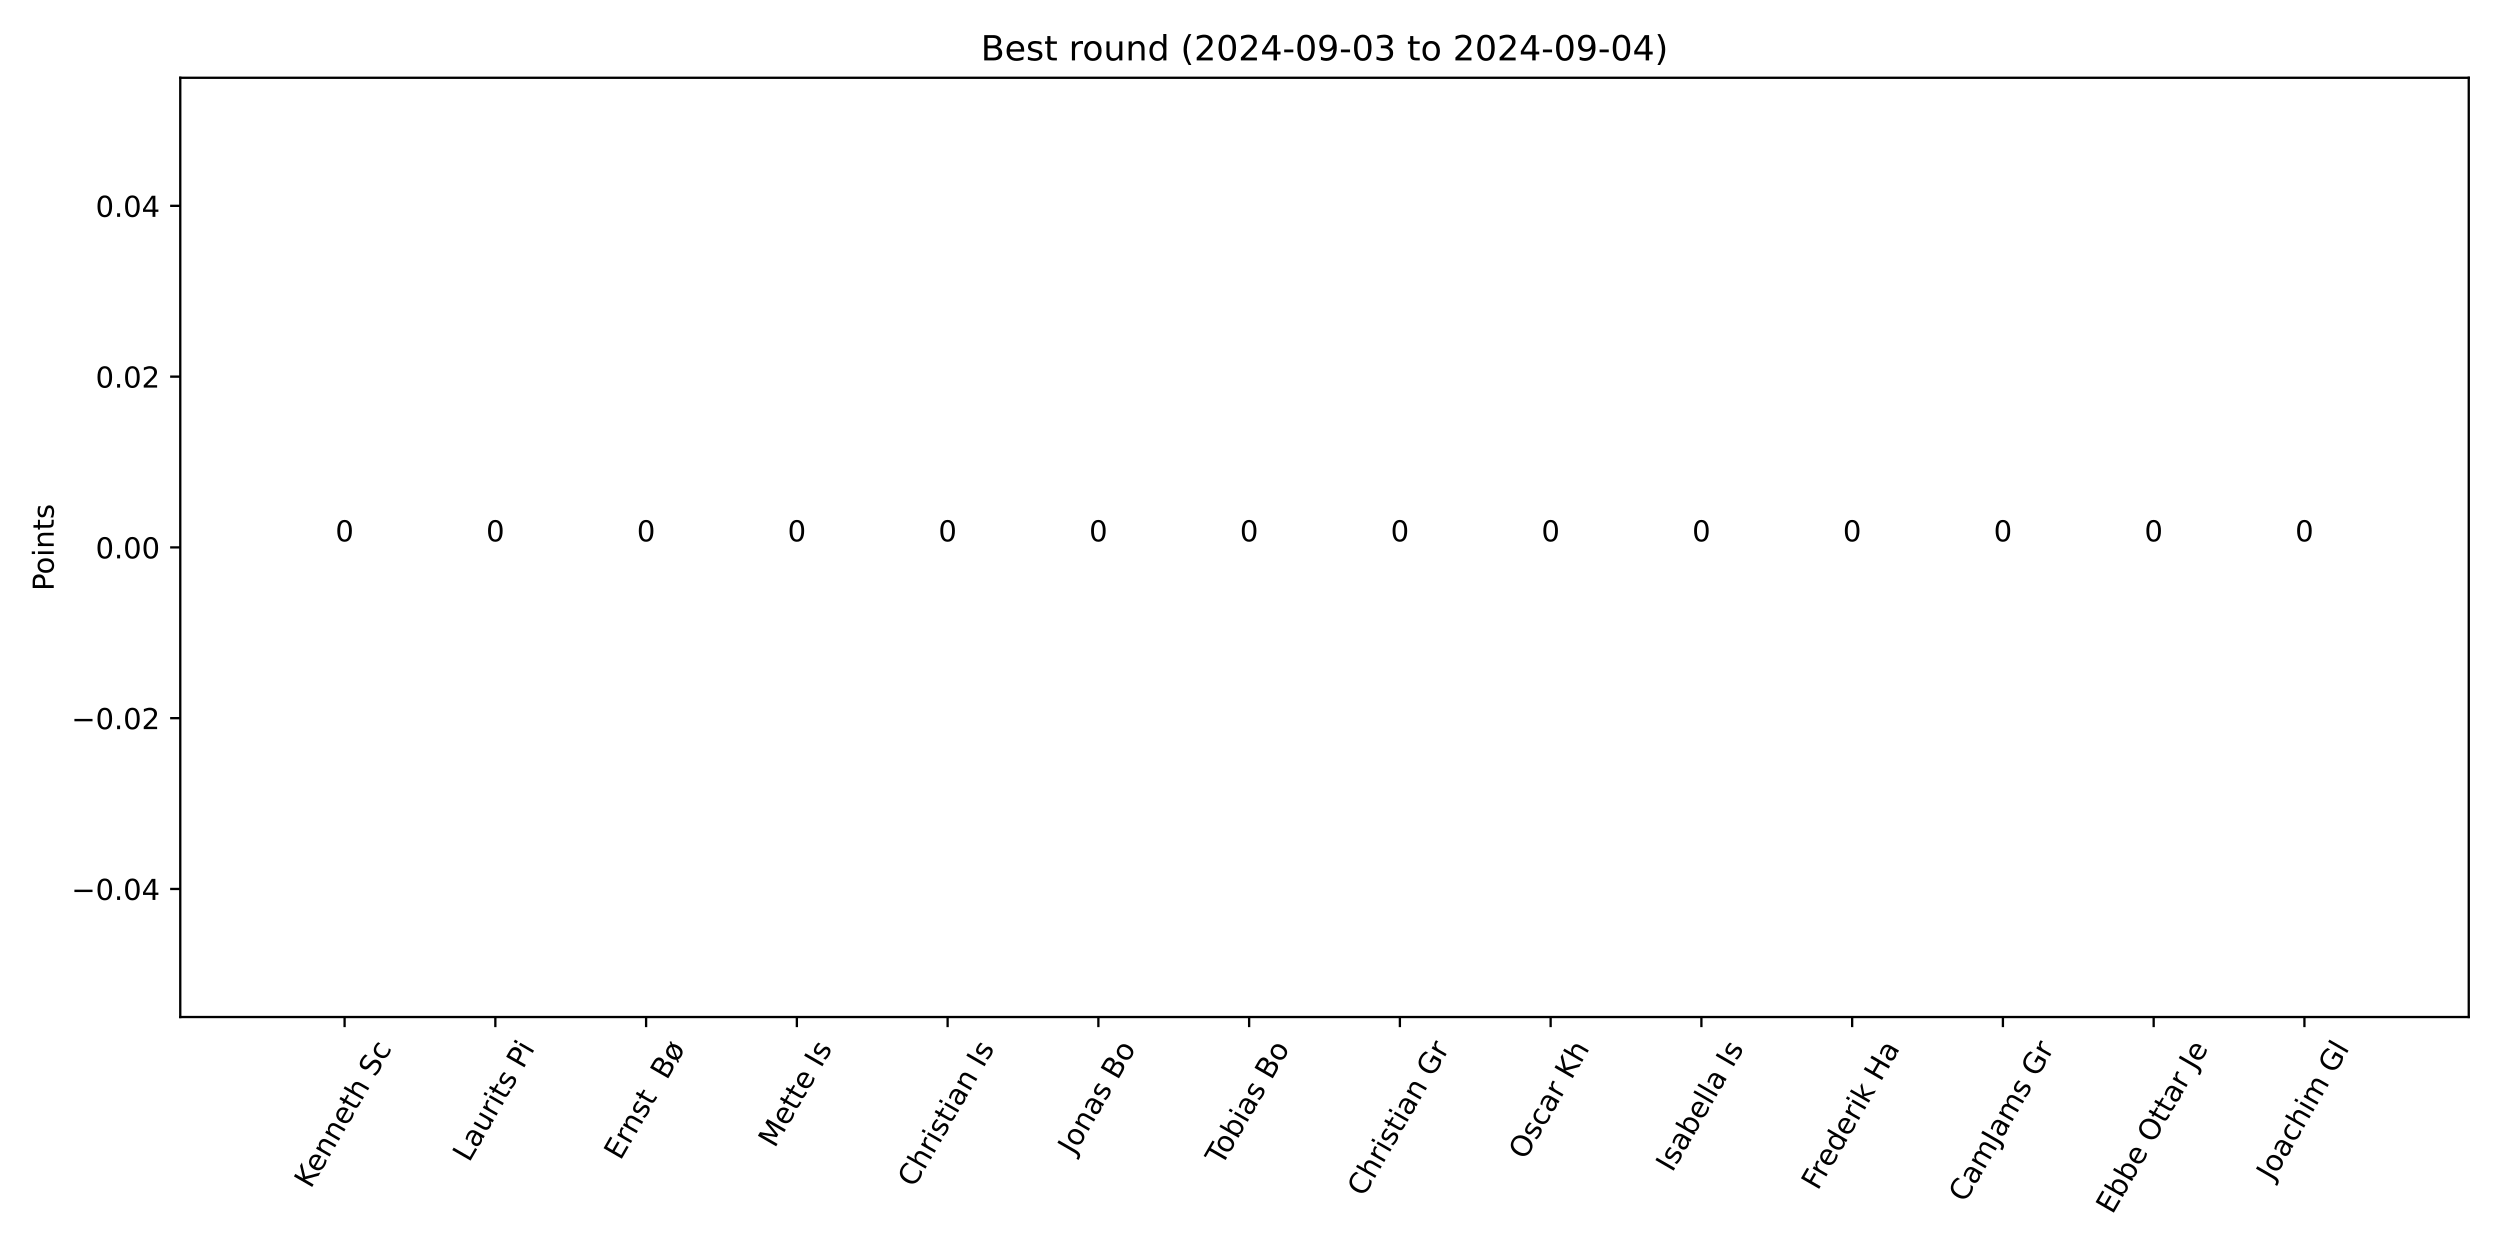
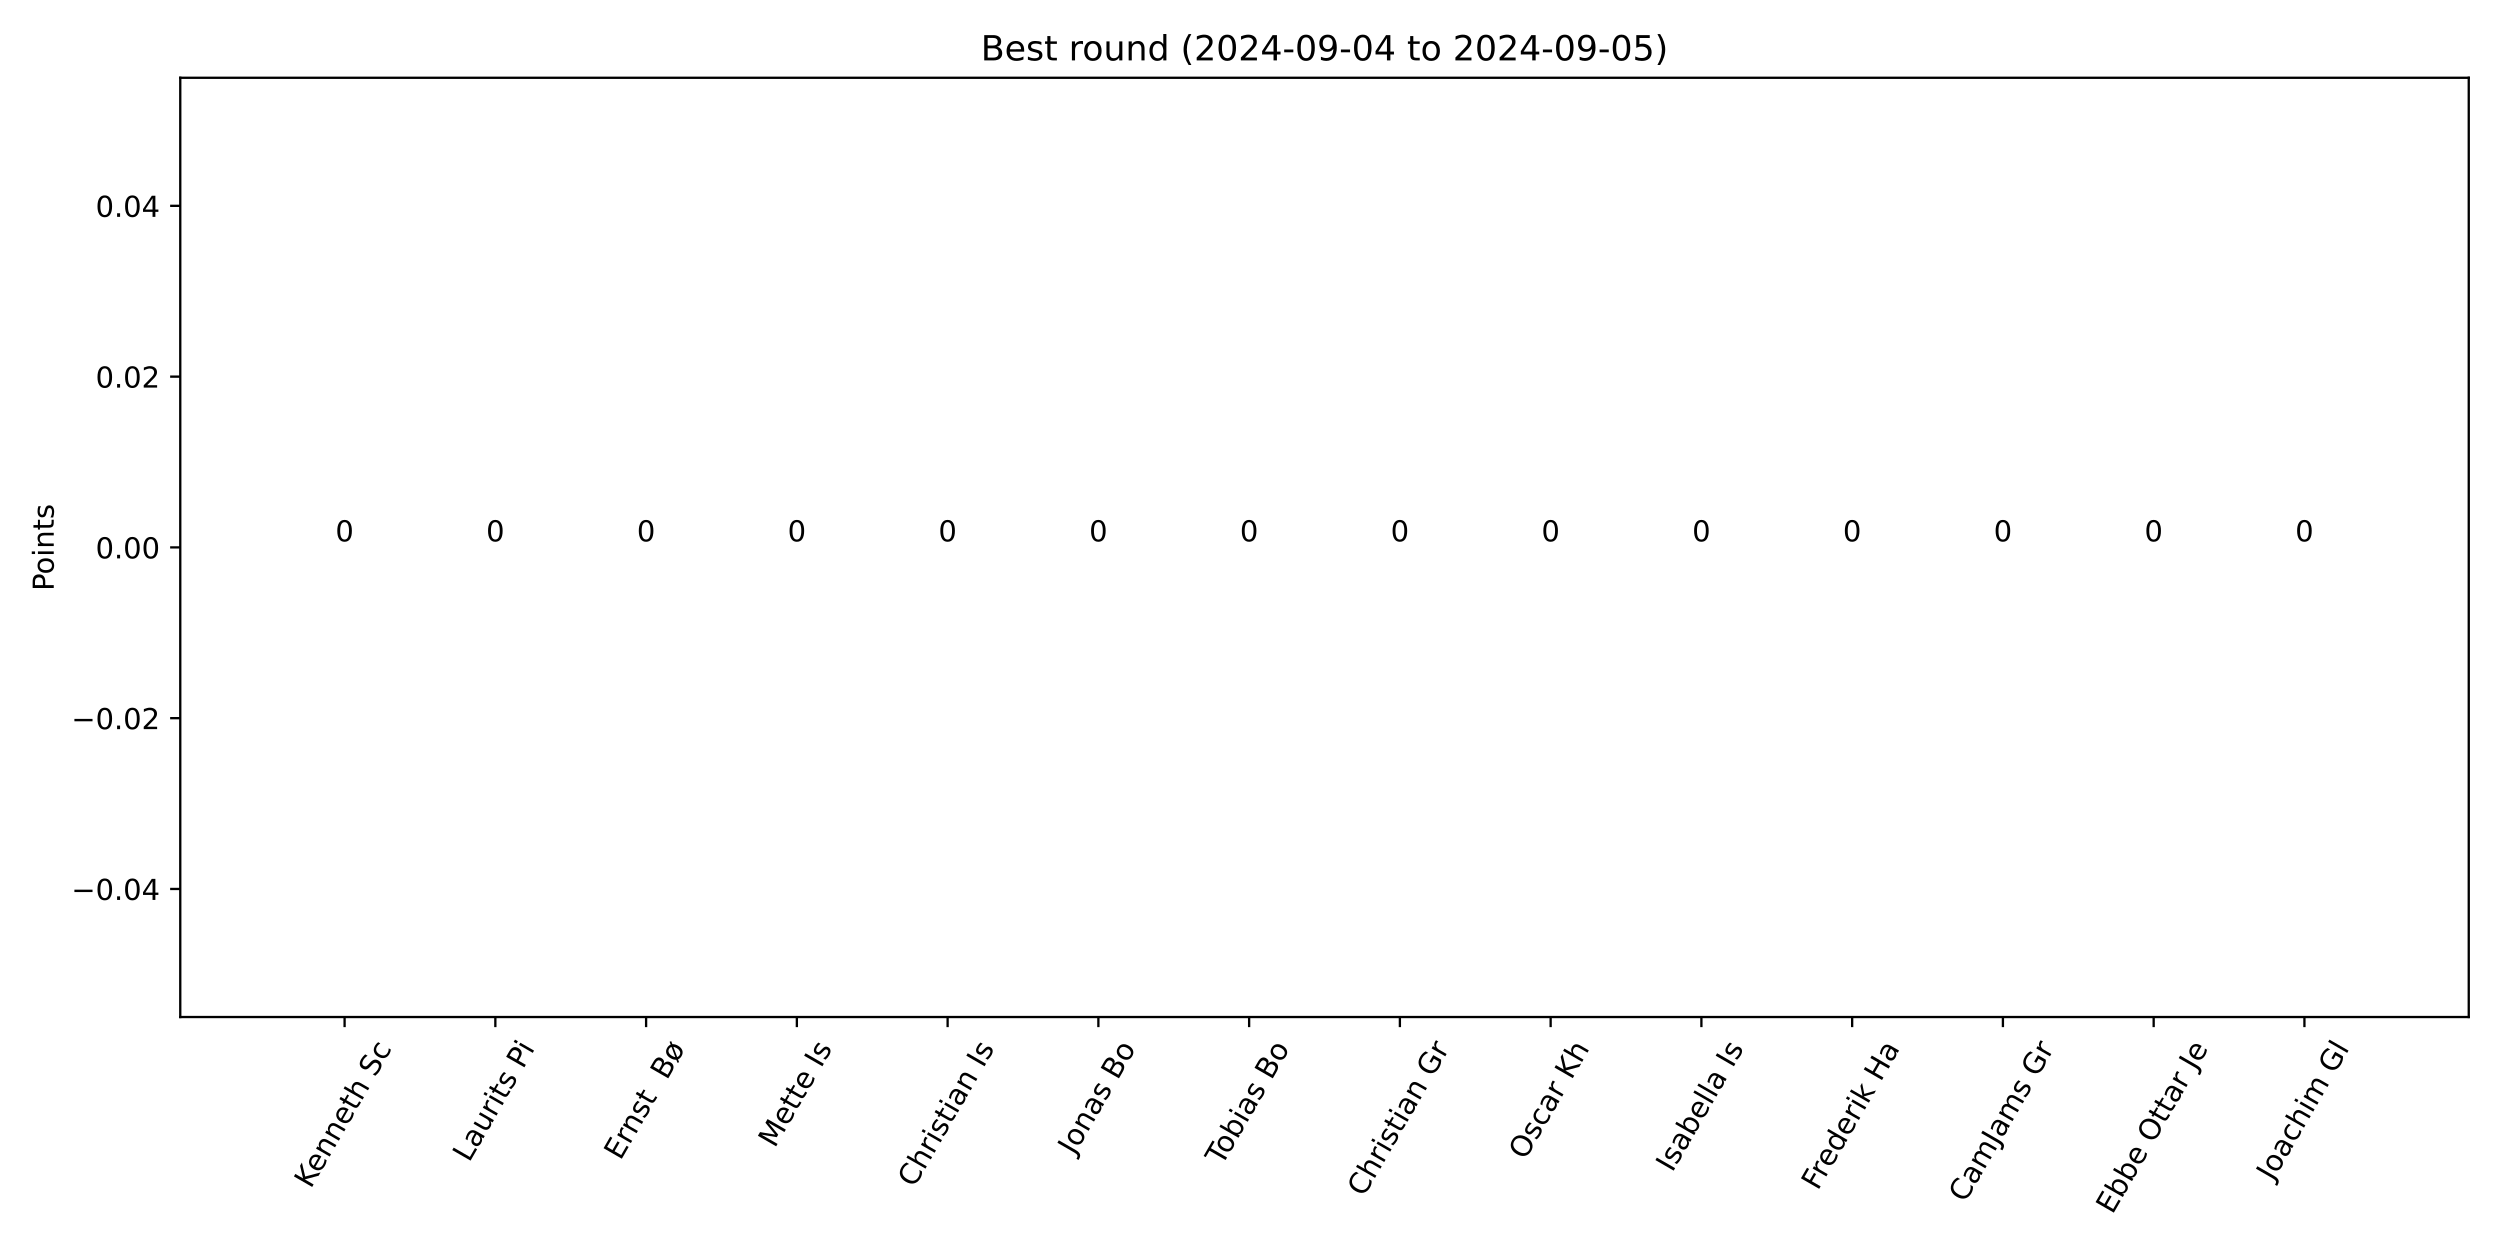
<svg xmlns="http://www.w3.org/2000/svg" xmlns:xlink="http://www.w3.org/1999/xlink" width="864pt" height="432pt" viewBox="0 0 864 432" version="1.1">
  <defs>
    <style type="text/css">*{stroke-linejoin: round; stroke-linecap: butt}</style>
  </defs>
  <g id="figure_1">
    <g id="patch_1">
      <path d="M 0 432  L 864 432  L 864 0  L 0 0  z " style="fill: #ffffff" />
    </g>
    <g id="axes_1">
      <g id="patch_2">
        <path d="M 62.3 351.483  L 853.2 351.483  L 853.2 26.88  L 62.3 26.88  z " style="fill: #ffffff" />
      </g>
      <g id="patch_3">
-         <path d="M 98.25 189.181  L 139.931 189.181  L 139.931 189.181  L 98.25 189.181  z " clip-path="url(#p30cb35c04a)" style="fill: #1e90ff" />
+         <path d="M 98.25 189.181  L 139.931 189.181  L 139.931 189.181  L 98.25 189.181  z " clip-path="url(#pe7b36bd19f)" style="fill: #1e90ff" />
      </g>
      <g id="patch_4">
-         <path d="M 150.351 189.181  L 192.033 189.181  L 192.033 189.181  L 150.351 189.181  z " clip-path="url(#p30cb35c04a)" style="fill: #1e90ff" />
+         <path d="M 150.351 189.181  L 192.033 189.181  L 192.033 189.181  L 150.351 189.181  z " clip-path="url(#pe7b36bd19f)" style="fill: #1e90ff" />
      </g>
      <g id="patch_5">
-         <path d="M 202.453 189.181  L 244.134 189.181  L 244.134 189.181  L 202.453 189.181  z " clip-path="url(#p30cb35c04a)" style="fill: #1e90ff" />
+         <path d="M 202.453 189.181  L 244.134 189.181  L 244.134 189.181  L 202.453 189.181  z " clip-path="url(#pe7b36bd19f)" style="fill: #1e90ff" />
      </g>
      <g id="patch_6">
-         <path d="M 254.554 189.181  L 296.236 189.181  L 296.236 189.181  L 254.554 189.181  z " clip-path="url(#p30cb35c04a)" style="fill: #1e90ff" />
+         <path d="M 254.554 189.181  L 296.236 189.181  L 296.236 189.181  L 254.554 189.181  z " clip-path="url(#pe7b36bd19f)" style="fill: #1e90ff" />
      </g>
      <g id="patch_7">
-         <path d="M 306.656 189.181  L 348.337 189.181  L 348.337 189.181  L 306.656 189.181  z " clip-path="url(#p30cb35c04a)" style="fill: #1e90ff" />
+         <path d="M 306.656 189.181  L 348.337 189.181  L 348.337 189.181  L 306.656 189.181  z " clip-path="url(#pe7b36bd19f)" style="fill: #1e90ff" />
      </g>
      <g id="patch_8">
-         <path d="M 358.757 189.181  L 400.438 189.181  L 400.438 189.181  L 358.757 189.181  z " clip-path="url(#p30cb35c04a)" style="fill: #1e90ff" />
+         <path d="M 358.757 189.181  L 400.438 189.181  L 400.438 189.181  L 358.757 189.181  z " clip-path="url(#pe7b36bd19f)" style="fill: #1e90ff" />
      </g>
      <g id="patch_9">
-         <path d="M 410.859 189.181  L 452.54 189.181  L 452.54 189.181  L 410.859 189.181  z " clip-path="url(#p30cb35c04a)" style="fill: #1e90ff" />
+         <path d="M 410.859 189.181  L 452.54 189.181  L 452.54 189.181  L 410.859 189.181  z " clip-path="url(#pe7b36bd19f)" style="fill: #1e90ff" />
      </g>
      <g id="patch_10">
-         <path d="M 462.96 189.181  L 504.641 189.181  L 504.641 189.181  L 462.96 189.181  z " clip-path="url(#p30cb35c04a)" style="fill: #1e90ff" />
+         <path d="M 462.96 189.181  L 504.641 189.181  L 504.641 189.181  L 462.96 189.181  z " clip-path="url(#pe7b36bd19f)" style="fill: #1e90ff" />
      </g>
      <g id="patch_11">
-         <path d="M 515.062 189.181  L 556.743 189.181  L 556.743 189.181  L 515.062 189.181  z " clip-path="url(#p30cb35c04a)" style="fill: #1e90ff" />
+         <path d="M 515.062 189.181  L 556.743 189.181  L 556.743 189.181  L 515.062 189.181  z " clip-path="url(#pe7b36bd19f)" style="fill: #1e90ff" />
      </g>
      <g id="patch_12">
-         <path d="M 567.163 189.181  L 608.844 189.181  L 608.844 189.181  L 567.163 189.181  z " clip-path="url(#p30cb35c04a)" style="fill: #1e90ff" />
+         <path d="M 567.163 189.181  L 608.844 189.181  L 608.844 189.181  L 567.163 189.181  z " clip-path="url(#pe7b36bd19f)" style="fill: #1e90ff" />
      </g>
      <g id="patch_13">
-         <path d="M 619.264 189.181  L 660.946 189.181  L 660.946 189.181  L 619.264 189.181  z " clip-path="url(#p30cb35c04a)" style="fill: #1e90ff" />
+         <path d="M 619.264 189.181  L 660.946 189.181  L 660.946 189.181  L 619.264 189.181  z " clip-path="url(#pe7b36bd19f)" style="fill: #1e90ff" />
      </g>
      <g id="patch_14">
-         <path d="M 671.366 189.181  L 713.047 189.181  L 713.047 189.181  L 671.366 189.181  z " clip-path="url(#p30cb35c04a)" style="fill: #1e90ff" />
+         <path d="M 671.366 189.181  L 713.047 189.181  L 713.047 189.181  L 671.366 189.181  z " clip-path="url(#pe7b36bd19f)" style="fill: #1e90ff" />
      </g>
      <g id="patch_15">
-         <path d="M 723.467 189.181  L 765.149 189.181  L 765.149 189.181  L 723.467 189.181  z " clip-path="url(#p30cb35c04a)" style="fill: #1e90ff" />
+         <path d="M 723.467 189.181  L 765.149 189.181  L 765.149 189.181  L 723.467 189.181  z " clip-path="url(#pe7b36bd19f)" style="fill: #1e90ff" />
      </g>
      <g id="patch_16">
-         <path d="M 775.569 189.181  L 817.25 189.181  L 817.25 189.181  L 775.569 189.181  z " clip-path="url(#p30cb35c04a)" style="fill: #1e90ff" />
+         <path d="M 775.569 189.181  L 817.25 189.181  L 817.25 189.181  L 775.569 189.181  z " clip-path="url(#pe7b36bd19f)" style="fill: #1e90ff" />
      </g>
      <g id="matplotlib.axis_1">
        <g id="xtick_1">
          <g id="line2d_1">
            <defs>
-               <path id="mcfb1b06e41" d="M 0 0  L 0 3.5  " style="stroke: #000000; stroke-width: 0.8" />
+               <path id="mb1d8f8074f" d="M 0 0  L 0 3.5  " style="stroke: #000000; stroke-width: 0.8" />
            </defs>
            <g>
-               <use xlink:href="#mcfb1b06e41" x="119.091" y="351.483" style="stroke: #000000; stroke-width: 0.8" />
+               <use xlink:href="#mb1d8f8074f" x="119.091" y="351.483" style="stroke: #000000; stroke-width: 0.8" />
            </g>
          </g>
          <g id="text_1">
            <g transform="translate(107.3998 411.0581) rotate(-60) scale(0.1 -0.1)">
              <defs>
                <path id="DejaVuSans-4b" d="M 628 4666  L 1259 4666  L 1259 2694  L 3353 4666  L 4166 4666  L 1850 2491  L 4331 0  L 3500 0  L 1259 2247  L 1259 0  L 628 0  L 628 4666  z " transform="scale(0.015625)" />
                <path id="DejaVuSans-65" d="M 3597 1894  L 3597 1613  L 953 1613  Q 991 1019 1311 708  Q 1631 397 2203 397  Q 2534 397 2845 478  Q 3156 559 3463 722  L 3463 178  Q 3153 47 2828 -22  Q 2503 -91 2169 -91  Q 1331 -91 842 396  Q 353 884 353 1716  Q 353 2575 817 3079  Q 1281 3584 2069 3584  Q 2775 3584 3186 3129  Q 3597 2675 3597 1894  z M 3022 2063  Q 3016 2534 2758 2815  Q 2500 3097 2075 3097  Q 1594 3097 1305 2825  Q 1016 2553 972 2059  L 3022 2063  z " transform="scale(0.015625)" />
                <path id="DejaVuSans-6e" d="M 3513 2113  L 3513 0  L 2938 0  L 2938 2094  Q 2938 2591 2744 2837  Q 2550 3084 2163 3084  Q 1697 3084 1428 2787  Q 1159 2491 1159 1978  L 1159 0  L 581 0  L 581 3500  L 1159 3500  L 1159 2956  Q 1366 3272 1645 3428  Q 1925 3584 2291 3584  Q 2894 3584 3203 3211  Q 3513 2838 3513 2113  z " transform="scale(0.015625)" />
                <path id="DejaVuSans-74" d="M 1172 4494  L 1172 3500  L 2356 3500  L 2356 3053  L 1172 3053  L 1172 1153  Q 1172 725 1289 603  Q 1406 481 1766 481  L 2356 481  L 2356 0  L 1766 0  Q 1100 0 847 248  Q 594 497 594 1153  L 594 3053  L 172 3053  L 172 3500  L 594 3500  L 594 4494  L 1172 4494  z " transform="scale(0.015625)" />
                <path id="DejaVuSans-68" d="M 3513 2113  L 3513 0  L 2938 0  L 2938 2094  Q 2938 2591 2744 2837  Q 2550 3084 2163 3084  Q 1697 3084 1428 2787  Q 1159 2491 1159 1978  L 1159 0  L 581 0  L 581 4863  L 1159 4863  L 1159 2956  Q 1366 3272 1645 3428  Q 1925 3584 2291 3584  Q 2894 3584 3203 3211  Q 3513 2838 3513 2113  z " transform="scale(0.015625)" />
                <path id="DejaVuSans-20" transform="scale(0.015625)" />
                <path id="DejaVuSans-53" d="M 3425 4513  L 3425 3897  Q 3066 4069 2747 4153  Q 2428 4238 2131 4238  Q 1616 4238 1336 4038  Q 1056 3838 1056 3469  Q 1056 3159 1242 3001  Q 1428 2844 1947 2747  L 2328 2669  Q 3034 2534 3370 2195  Q 3706 1856 3706 1288  Q 3706 609 3251 259  Q 2797 -91 1919 -91  Q 1588 -91 1214 -16  Q 841 59 441 206  L 441 856  Q 825 641 1194 531  Q 1563 422 1919 422  Q 2459 422 2753 634  Q 3047 847 3047 1241  Q 3047 1584 2836 1778  Q 2625 1972 2144 2069  L 1759 2144  Q 1053 2284 737 2584  Q 422 2884 422 3419  Q 422 4038 858 4394  Q 1294 4750 2059 4750  Q 2388 4750 2728 4690  Q 3069 4631 3425 4513  z " transform="scale(0.015625)" />
                <path id="DejaVuSans-63" d="M 3122 3366  L 3122 2828  Q 2878 2963 2633 3030  Q 2388 3097 2138 3097  Q 1578 3097 1268 2742  Q 959 2388 959 1747  Q 959 1106 1268 751  Q 1578 397 2138 397  Q 2388 397 2633 464  Q 2878 531 3122 666  L 3122 134  Q 2881 22 2623 -34  Q 2366 -91 2075 -91  Q 1284 -91 818 406  Q 353 903 353 1747  Q 353 2603 823 3093  Q 1294 3584 2113 3584  Q 2378 3584 2631 3529  Q 2884 3475 3122 3366  z " transform="scale(0.015625)" />
              </defs>
              <use xlink:href="#DejaVuSans-4b" />
              <use xlink:href="#DejaVuSans-65" x="60.576" />
              <use xlink:href="#DejaVuSans-6e" x="122.1" />
              <use xlink:href="#DejaVuSans-6e" x="185.479" />
              <use xlink:href="#DejaVuSans-65" x="248.857" />
              <use xlink:href="#DejaVuSans-74" x="310.381" />
              <use xlink:href="#DejaVuSans-68" x="349.59" />
              <use xlink:href="#DejaVuSans-20" x="412.969" />
              <use xlink:href="#DejaVuSans-53" x="444.756" />
              <use xlink:href="#DejaVuSans-63" x="508.232" />
            </g>
          </g>
        </g>
        <g id="xtick_2">
          <g id="line2d_2">
            <g>
-               <use xlink:href="#mcfb1b06e41" x="171.192" y="351.483" style="stroke: #000000; stroke-width: 0.8" />
+               <use xlink:href="#mb1d8f8074f" x="171.192" y="351.483" style="stroke: #000000; stroke-width: 0.8" />
            </g>
          </g>
          <g id="text_2">
            <g transform="translate(162.1274 401.9608) rotate(-60) scale(0.1 -0.1)">
              <defs>
                <path id="DejaVuSans-4c" d="M 628 4666  L 1259 4666  L 1259 531  L 3531 531  L 3531 0  L 628 0  L 628 4666  z " transform="scale(0.015625)" />
                <path id="DejaVuSans-61" d="M 2194 1759  Q 1497 1759 1228 1600  Q 959 1441 959 1056  Q 959 750 1161 570  Q 1363 391 1709 391  Q 2188 391 2477 730  Q 2766 1069 2766 1631  L 2766 1759  L 2194 1759  z M 3341 1997  L 3341 0  L 2766 0  L 2766 531  Q 2569 213 2275 61  Q 1981 -91 1556 -91  Q 1019 -91 701 211  Q 384 513 384 1019  Q 384 1609 779 1909  Q 1175 2209 1959 2209  L 2766 2209  L 2766 2266  Q 2766 2663 2505 2880  Q 2244 3097 1772 3097  Q 1472 3097 1187 3025  Q 903 2953 641 2809  L 641 3341  Q 956 3463 1253 3523  Q 1550 3584 1831 3584  Q 2591 3584 2966 3190  Q 3341 2797 3341 1997  z " transform="scale(0.015625)" />
                <path id="DejaVuSans-75" d="M 544 1381  L 544 3500  L 1119 3500  L 1119 1403  Q 1119 906 1312 657  Q 1506 409 1894 409  Q 2359 409 2629 706  Q 2900 1003 2900 1516  L 2900 3500  L 3475 3500  L 3475 0  L 2900 0  L 2900 538  Q 2691 219 2414 64  Q 2138 -91 1772 -91  Q 1169 -91 856 284  Q 544 659 544 1381  z M 1991 3584  L 1991 3584  z " transform="scale(0.015625)" />
                <path id="DejaVuSans-72" d="M 2631 2963  Q 2534 3019 2420 3045  Q 2306 3072 2169 3072  Q 1681 3072 1420 2755  Q 1159 2438 1159 1844  L 1159 0  L 581 0  L 581 3500  L 1159 3500  L 1159 2956  Q 1341 3275 1631 3429  Q 1922 3584 2338 3584  Q 2397 3584 2469 3576  Q 2541 3569 2628 3553  L 2631 2963  z " transform="scale(0.015625)" />
                <path id="DejaVuSans-69" d="M 603 3500  L 1178 3500  L 1178 0  L 603 0  L 603 3500  z M 603 4863  L 1178 4863  L 1178 4134  L 603 4134  L 603 4863  z " transform="scale(0.015625)" />
                <path id="DejaVuSans-73" d="M 2834 3397  L 2834 2853  Q 2591 2978 2328 3040  Q 2066 3103 1784 3103  Q 1356 3103 1142 2972  Q 928 2841 928 2578  Q 928 2378 1081 2264  Q 1234 2150 1697 2047  L 1894 2003  Q 2506 1872 2764 1633  Q 3022 1394 3022 966  Q 3022 478 2636 193  Q 2250 -91 1575 -91  Q 1294 -91 989 -36  Q 684 19 347 128  L 347 722  Q 666 556 975 473  Q 1284 391 1588 391  Q 1994 391 2212 530  Q 2431 669 2431 922  Q 2431 1156 2273 1281  Q 2116 1406 1581 1522  L 1381 1569  Q 847 1681 609 1914  Q 372 2147 372 2553  Q 372 3047 722 3315  Q 1072 3584 1716 3584  Q 2034 3584 2315 3537  Q 2597 3491 2834 3397  z " transform="scale(0.015625)" />
                <path id="DejaVuSans-50" d="M 1259 4147  L 1259 2394  L 2053 2394  Q 2494 2394 2734 2622  Q 2975 2850 2975 3272  Q 2975 3691 2734 3919  Q 2494 4147 2053 4147  L 1259 4147  z M 628 4666  L 2053 4666  Q 2838 4666 3239 4311  Q 3641 3956 3641 3272  Q 3641 2581 3239 2228  Q 2838 1875 2053 1875  L 1259 1875  L 1259 0  L 628 0  L 628 4666  z " transform="scale(0.015625)" />
              </defs>
              <use xlink:href="#DejaVuSans-4c" />
              <use xlink:href="#DejaVuSans-61" x="55.713" />
              <use xlink:href="#DejaVuSans-75" x="116.992" />
              <use xlink:href="#DejaVuSans-72" x="180.371" />
              <use xlink:href="#DejaVuSans-69" x="221.484" />
              <use xlink:href="#DejaVuSans-74" x="249.268" />
              <use xlink:href="#DejaVuSans-73" x="288.477" />
              <use xlink:href="#DejaVuSans-20" x="340.576" />
              <use xlink:href="#DejaVuSans-50" x="372.363" />
              <use xlink:href="#DejaVuSans-69" x="430.416" />
            </g>
          </g>
        </g>
        <g id="xtick_3">
          <g id="line2d_3">
            <g>
-               <use xlink:href="#mcfb1b06e41" x="223.293" y="351.483" style="stroke: #000000; stroke-width: 0.8" />
+               <use xlink:href="#mb1d8f8074f" x="223.293" y="351.483" style="stroke: #000000; stroke-width: 0.8" />
            </g>
          </g>
          <g id="text_3">
            <g transform="translate(214.4187 401.3031) rotate(-60) scale(0.1 -0.1)">
              <defs>
                <path id="DejaVuSans-45" d="M 628 4666  L 3578 4666  L 3578 4134  L 1259 4134  L 1259 2753  L 3481 2753  L 3481 2222  L 1259 2222  L 1259 531  L 3634 531  L 3634 0  L 628 0  L 628 4666  z " transform="scale(0.015625)" />
                <path id="DejaVuSans-42" d="M 1259 2228  L 1259 519  L 2272 519  Q 2781 519 3026 730  Q 3272 941 3272 1375  Q 3272 1813 3026 2020  Q 2781 2228 2272 2228  L 1259 2228  z M 1259 4147  L 1259 2741  L 2194 2741  Q 2656 2741 2882 2914  Q 3109 3088 3109 3444  Q 3109 3797 2882 3972  Q 2656 4147 2194 4147  L 1259 4147  z M 628 4666  L 2241 4666  Q 2963 4666 3353 4366  Q 3744 4066 3744 3513  Q 3744 3084 3544 2831  Q 3344 2578 2956 2516  Q 3422 2416 3680 2098  Q 3938 1781 3938 1306  Q 3938 681 3513 340  Q 3088 0 2303 0  L 628 0  L 628 4666  z " transform="scale(0.015625)" />
                <path id="DejaVuSans-f8" d="M 2828 2503  L 1306 653  Q 1434 522 1595 459  Q 1756 397 1959 397  Q 2419 397 2687 759  Q 2956 1122 2956 1747  Q 2956 1994 2925 2176  Q 2894 2359 2828 2503  z M 2606 2841  Q 2475 2969 2314 3033  Q 2153 3097 1959 3097  Q 1488 3097 1223 2730  Q 959 2363 959 1703  Q 959 1478 989 1306  Q 1019 1134 1081 991  L 2606 2841  z M 691 519  Q 522 759 437 1067  Q 353 1375 353 1747  Q 353 2609 779 3096  Q 1206 3584 1959 3584  Q 2250 3584 2498 3504  Q 2747 3425 2956 3263  L 3391 3788  L 3688 3541  L 3231 2981  Q 3397 2741 3481 2431  Q 3566 2122 3566 1747  Q 3566 888 3137 398  Q 2709 -91 1959 -91  Q 1659 -91 1407 -9  Q 1156 72 959 231  L 525 -294  L 225 -50  L 691 519  z " transform="scale(0.015625)" />
              </defs>
              <use xlink:href="#DejaVuSans-45" />
              <use xlink:href="#DejaVuSans-72" x="63.184" />
              <use xlink:href="#DejaVuSans-6e" x="102.547" />
              <use xlink:href="#DejaVuSans-73" x="165.926" />
              <use xlink:href="#DejaVuSans-74" x="218.025" />
              <use xlink:href="#DejaVuSans-20" x="257.234" />
              <use xlink:href="#DejaVuSans-20" x="289.021" />
              <use xlink:href="#DejaVuSans-42" x="320.809" />
              <use xlink:href="#DejaVuSans-f8" x="389.412" />
            </g>
          </g>
        </g>
        <g id="xtick_4">
          <g id="line2d_4">
            <g>
-               <use xlink:href="#mcfb1b06e41" x="275.395" y="351.483" style="stroke: #000000; stroke-width: 0.8" />
+               <use xlink:href="#mb1d8f8074f" x="275.395" y="351.483" style="stroke: #000000; stroke-width: 0.8" />
            </g>
          </g>
          <g id="text_4">
            <g transform="translate(267.7565 397.0204) rotate(-60) scale(0.1 -0.1)">
              <defs>
                <path id="DejaVuSans-4d" d="M 628 4666  L 1569 4666  L 2759 1491  L 3956 4666  L 4897 4666  L 4897 0  L 4281 0  L 4281 4097  L 3078 897  L 2444 897  L 1241 4097  L 1241 0  L 628 0  L 628 4666  z " transform="scale(0.015625)" />
                <path id="DejaVuSans-49" d="M 628 4666  L 1259 4666  L 1259 0  L 628 0  L 628 4666  z " transform="scale(0.015625)" />
              </defs>
              <use xlink:href="#DejaVuSans-4d" />
              <use xlink:href="#DejaVuSans-65" x="86.279" />
              <use xlink:href="#DejaVuSans-74" x="147.803" />
              <use xlink:href="#DejaVuSans-74" x="187.012" />
              <use xlink:href="#DejaVuSans-65" x="226.221" />
              <use xlink:href="#DejaVuSans-20" x="287.744" />
              <use xlink:href="#DejaVuSans-49" x="319.531" />
              <use xlink:href="#DejaVuSans-73" x="349.023" />
            </g>
          </g>
        </g>
        <g id="xtick_5">
          <g id="line2d_5">
            <g>
-               <use xlink:href="#mcfb1b06e41" x="327.496" y="351.483" style="stroke: #000000; stroke-width: 0.8" />
+               <use xlink:href="#mb1d8f8074f" x="327.496" y="351.483" style="stroke: #000000; stroke-width: 0.8" />
            </g>
          </g>
          <g id="text_5">
            <g transform="translate(315.906 410.7103) rotate(-60) scale(0.1 -0.1)">
              <defs>
                <path id="DejaVuSans-43" d="M 4122 4306  L 4122 3641  Q 3803 3938 3442 4084  Q 3081 4231 2675 4231  Q 1875 4231 1450 3742  Q 1025 3253 1025 2328  Q 1025 1406 1450 917  Q 1875 428 2675 428  Q 3081 428 3442 575  Q 3803 722 4122 1019  L 4122 359  Q 3791 134 3420 21  Q 3050 -91 2638 -91  Q 1578 -91 968 557  Q 359 1206 359 2328  Q 359 3453 968 4101  Q 1578 4750 2638 4750  Q 3056 4750 3426 4639  Q 3797 4528 4122 4306  z " transform="scale(0.015625)" />
              </defs>
              <use xlink:href="#DejaVuSans-43" />
              <use xlink:href="#DejaVuSans-68" x="69.824" />
              <use xlink:href="#DejaVuSans-72" x="133.203" />
              <use xlink:href="#DejaVuSans-69" x="174.316" />
              <use xlink:href="#DejaVuSans-73" x="202.1" />
              <use xlink:href="#DejaVuSans-74" x="254.199" />
              <use xlink:href="#DejaVuSans-69" x="293.408" />
              <use xlink:href="#DejaVuSans-61" x="321.191" />
              <use xlink:href="#DejaVuSans-6e" x="382.471" />
              <use xlink:href="#DejaVuSans-20" x="445.85" />
              <use xlink:href="#DejaVuSans-49" x="477.637" />
              <use xlink:href="#DejaVuSans-73" x="507.129" />
            </g>
          </g>
        </g>
        <g id="xtick_6">
          <g id="line2d_6">
            <g>
-               <use xlink:href="#mcfb1b06e41" x="379.598" y="351.483" style="stroke: #000000; stroke-width: 0.8" />
+               <use xlink:href="#mb1d8f8074f" x="379.598" y="351.483" style="stroke: #000000; stroke-width: 0.8" />
            </g>
          </g>
          <g id="text_6">
            <g transform="translate(371.2621 399.4358) rotate(-60) scale(0.1 -0.1)">
              <defs>
                <path id="DejaVuSans-4a" d="M 628 4666  L 1259 4666  L 1259 325  Q 1259 -519 939 -900  Q 619 -1281 -91 -1281  L -331 -1281  L -331 -750  L -134 -750  Q 284 -750 456 -515  Q 628 -281 628 325  L 628 4666  z " transform="scale(0.015625)" />
                <path id="DejaVuSans-6f" d="M 1959 3097  Q 1497 3097 1228 2736  Q 959 2375 959 1747  Q 959 1119 1226 758  Q 1494 397 1959 397  Q 2419 397 2687 759  Q 2956 1122 2956 1747  Q 2956 2369 2687 2733  Q 2419 3097 1959 3097  z M 1959 3584  Q 2709 3584 3137 3096  Q 3566 2609 3566 1747  Q 3566 888 3137 398  Q 2709 -91 1959 -91  Q 1206 -91 779 398  Q 353 888 353 1747  Q 353 2609 779 3096  Q 1206 3584 1959 3584  z " transform="scale(0.015625)" />
              </defs>
              <use xlink:href="#DejaVuSans-4a" />
              <use xlink:href="#DejaVuSans-6f" x="29.492" />
              <use xlink:href="#DejaVuSans-6e" x="90.674" />
              <use xlink:href="#DejaVuSans-61" x="154.053" />
              <use xlink:href="#DejaVuSans-73" x="215.332" />
              <use xlink:href="#DejaVuSans-20" x="267.432" />
              <use xlink:href="#DejaVuSans-42" x="299.219" />
              <use xlink:href="#DejaVuSans-6f" x="367.822" />
            </g>
          </g>
        </g>
        <g id="xtick_7">
          <g id="line2d_7">
            <g>
-               <use xlink:href="#mcfb1b06e41" x="431.699" y="351.483" style="stroke: #000000; stroke-width: 0.8" />
+               <use xlink:href="#mb1d8f8074f" x="431.699" y="351.483" style="stroke: #000000; stroke-width: 0.8" />
            </g>
          </g>
          <g id="text_7">
            <g transform="translate(422.3019 403.1137) rotate(-60) scale(0.1 -0.1)">
              <defs>
                <path id="DejaVuSans-54" d="M -19 4666  L 3928 4666  L 3928 4134  L 2272 4134  L 2272 0  L 1638 0  L 1638 4134  L -19 4134  L -19 4666  z " transform="scale(0.015625)" />
                <path id="DejaVuSans-62" d="M 3116 1747  Q 3116 2381 2855 2742  Q 2594 3103 2138 3103  Q 1681 3103 1420 2742  Q 1159 2381 1159 1747  Q 1159 1113 1420 752  Q 1681 391 2138 391  Q 2594 391 2855 752  Q 3116 1113 3116 1747  z M 1159 2969  Q 1341 3281 1617 3432  Q 1894 3584 2278 3584  Q 2916 3584 3314 3078  Q 3713 2572 3713 1747  Q 3713 922 3314 415  Q 2916 -91 2278 -91  Q 1894 -91 1617 61  Q 1341 213 1159 525  L 1159 0  L 581 0  L 581 4863  L 1159 4863  L 1159 2969  z " transform="scale(0.015625)" />
              </defs>
              <use xlink:href="#DejaVuSans-54" />
              <use xlink:href="#DejaVuSans-6f" x="44.084" />
              <use xlink:href="#DejaVuSans-62" x="105.266" />
              <use xlink:href="#DejaVuSans-69" x="168.742" />
              <use xlink:href="#DejaVuSans-61" x="196.525" />
              <use xlink:href="#DejaVuSans-73" x="257.805" />
              <use xlink:href="#DejaVuSans-20" x="309.904" />
              <use xlink:href="#DejaVuSans-42" x="341.691" />
              <use xlink:href="#DejaVuSans-6f" x="410.295" />
            </g>
          </g>
        </g>
        <g id="xtick_8">
          <g id="line2d_8">
            <g>
-               <use xlink:href="#mcfb1b06e41" x="483.801" y="351.483" style="stroke: #000000; stroke-width: 0.8" />
+               <use xlink:href="#mb1d8f8074f" x="483.801" y="351.483" style="stroke: #000000; stroke-width: 0.8" />
            </g>
          </g>
          <g id="text_8">
            <g transform="translate(471.2853 413.9146) rotate(-60) scale(0.1 -0.1)">
              <defs>
                <path id="DejaVuSans-47" d="M 3809 666  L 3809 1919  L 2778 1919  L 2778 2438  L 4434 2438  L 4434 434  Q 4069 175 3628 42  Q 3188 -91 2688 -91  Q 1594 -91 976 548  Q 359 1188 359 2328  Q 359 3472 976 4111  Q 1594 4750 2688 4750  Q 3144 4750 3555 4637  Q 3966 4525 4313 4306  L 4313 3634  Q 3963 3931 3569 4081  Q 3175 4231 2741 4231  Q 1884 4231 1454 3753  Q 1025 3275 1025 2328  Q 1025 1384 1454 906  Q 1884 428 2741 428  Q 3075 428 3337 486  Q 3600 544 3809 666  z " transform="scale(0.015625)" />
              </defs>
              <use xlink:href="#DejaVuSans-43" />
              <use xlink:href="#DejaVuSans-68" x="69.824" />
              <use xlink:href="#DejaVuSans-72" x="133.203" />
              <use xlink:href="#DejaVuSans-69" x="174.316" />
              <use xlink:href="#DejaVuSans-73" x="202.1" />
              <use xlink:href="#DejaVuSans-74" x="254.199" />
              <use xlink:href="#DejaVuSans-69" x="293.408" />
              <use xlink:href="#DejaVuSans-61" x="321.191" />
              <use xlink:href="#DejaVuSans-6e" x="382.471" />
              <use xlink:href="#DejaVuSans-20" x="445.85" />
              <use xlink:href="#DejaVuSans-47" x="477.637" />
              <use xlink:href="#DejaVuSans-72" x="555.127" />
            </g>
          </g>
        </g>
        <g id="xtick_9">
          <g id="line2d_9">
            <g>
-               <use xlink:href="#mcfb1b06e41" x="535.902" y="351.483" style="stroke: #000000; stroke-width: 0.8" />
+               <use xlink:href="#mb1d8f8074f" x="535.902" y="351.483" style="stroke: #000000; stroke-width: 0.8" />
            </g>
          </g>
          <g id="text_9">
            <g transform="translate(527.0688 401.1597) rotate(-60) scale(0.1 -0.1)">
              <defs>
                <path id="DejaVuSans-4f" d="M 2522 4238  Q 1834 4238 1429 3725  Q 1025 3213 1025 2328  Q 1025 1447 1429 934  Q 1834 422 2522 422  Q 3209 422 3611 934  Q 4013 1447 4013 2328  Q 4013 3213 3611 3725  Q 3209 4238 2522 4238  z M 2522 4750  Q 3503 4750 4090 4092  Q 4678 3434 4678 2328  Q 4678 1225 4090 567  Q 3503 -91 2522 -91  Q 1538 -91 948 565  Q 359 1222 359 2328  Q 359 3434 948 4092  Q 1538 4750 2522 4750  z " transform="scale(0.015625)" />
              </defs>
              <use xlink:href="#DejaVuSans-4f" />
              <use xlink:href="#DejaVuSans-73" x="78.711" />
              <use xlink:href="#DejaVuSans-63" x="130.811" />
              <use xlink:href="#DejaVuSans-61" x="185.791" />
              <use xlink:href="#DejaVuSans-72" x="247.07" />
              <use xlink:href="#DejaVuSans-20" x="288.184" />
              <use xlink:href="#DejaVuSans-4b" x="319.971" />
              <use xlink:href="#DejaVuSans-68" x="385.547" />
            </g>
          </g>
        </g>
        <g id="xtick_10">
          <g id="line2d_10">
            <g>
-               <use xlink:href="#mcfb1b06e41" x="588.004" y="351.483" style="stroke: #000000; stroke-width: 0.8" />
+               <use xlink:href="#mb1d8f8074f" x="588.004" y="351.483" style="stroke: #000000; stroke-width: 0.8" />
            </g>
          </g>
          <g id="text_10">
            <g transform="translate(577.9406 405.4195) rotate(-60) scale(0.1 -0.1)">
              <defs>
                <path id="DejaVuSans-6c" d="M 603 4863  L 1178 4863  L 1178 0  L 603 0  L 603 4863  z " transform="scale(0.015625)" />
              </defs>
              <use xlink:href="#DejaVuSans-49" />
              <use xlink:href="#DejaVuSans-73" x="29.492" />
              <use xlink:href="#DejaVuSans-61" x="81.592" />
              <use xlink:href="#DejaVuSans-62" x="142.871" />
              <use xlink:href="#DejaVuSans-65" x="206.348" />
              <use xlink:href="#DejaVuSans-6c" x="267.871" />
              <use xlink:href="#DejaVuSans-6c" x="295.654" />
              <use xlink:href="#DejaVuSans-61" x="323.438" />
              <use xlink:href="#DejaVuSans-20" x="384.717" />
              <use xlink:href="#DejaVuSans-49" x="416.504" />
              <use xlink:href="#DejaVuSans-73" x="445.996" />
            </g>
          </g>
        </g>
        <g id="xtick_11">
          <g id="line2d_11">
            <g>
-               <use xlink:href="#mcfb1b06e41" x="640.105" y="351.483" style="stroke: #000000; stroke-width: 0.8" />
+               <use xlink:href="#mb1d8f8074f" x="640.105" y="351.483" style="stroke: #000000; stroke-width: 0.8" />
            </g>
          </g>
          <g id="text_11">
            <g transform="translate(628.2264 411.709) rotate(-60) scale(0.1 -0.1)">
              <defs>
                <path id="DejaVuSans-46" d="M 628 4666  L 3309 4666  L 3309 4134  L 1259 4134  L 1259 2759  L 3109 2759  L 3109 2228  L 1259 2228  L 1259 0  L 628 0  L 628 4666  z " transform="scale(0.015625)" />
                <path id="DejaVuSans-64" d="M 2906 2969  L 2906 4863  L 3481 4863  L 3481 0  L 2906 0  L 2906 525  Q 2725 213 2448 61  Q 2172 -91 1784 -91  Q 1150 -91 751 415  Q 353 922 353 1747  Q 353 2572 751 3078  Q 1150 3584 1784 3584  Q 2172 3584 2448 3432  Q 2725 3281 2906 2969  z M 947 1747  Q 947 1113 1208 752  Q 1469 391 1925 391  Q 2381 391 2643 752  Q 2906 1113 2906 1747  Q 2906 2381 2643 2742  Q 2381 3103 1925 3103  Q 1469 3103 1208 2742  Q 947 2381 947 1747  z " transform="scale(0.015625)" />
                <path id="DejaVuSans-6b" d="M 581 4863  L 1159 4863  L 1159 1991  L 2875 3500  L 3609 3500  L 1753 1863  L 3688 0  L 2938 0  L 1159 1709  L 1159 0  L 581 0  L 581 4863  z " transform="scale(0.015625)" />
                <path id="DejaVuSans-48" d="M 628 4666  L 1259 4666  L 1259 2753  L 3553 2753  L 3553 4666  L 4184 4666  L 4184 0  L 3553 0  L 3553 2222  L 1259 2222  L 1259 0  L 628 0  L 628 4666  z " transform="scale(0.015625)" />
              </defs>
              <use xlink:href="#DejaVuSans-46" />
              <use xlink:href="#DejaVuSans-72" x="50.27" />
              <use xlink:href="#DejaVuSans-65" x="89.133" />
              <use xlink:href="#DejaVuSans-64" x="150.656" />
              <use xlink:href="#DejaVuSans-65" x="214.133" />
              <use xlink:href="#DejaVuSans-72" x="275.656" />
              <use xlink:href="#DejaVuSans-69" x="316.77" />
              <use xlink:href="#DejaVuSans-6b" x="344.553" />
              <use xlink:href="#DejaVuSans-20" x="402.463" />
              <use xlink:href="#DejaVuSans-48" x="434.25" />
              <use xlink:href="#DejaVuSans-61" x="509.445" />
            </g>
          </g>
        </g>
        <g id="xtick_12">
          <g id="line2d_12">
            <g>
-               <use xlink:href="#mcfb1b06e41" x="692.207" y="351.483" style="stroke: #000000; stroke-width: 0.8" />
+               <use xlink:href="#mb1d8f8074f" x="692.207" y="351.483" style="stroke: #000000; stroke-width: 0.8" />
            </g>
          </g>
          <g id="text_12">
            <g transform="translate(679.1169 415.9038) rotate(-60) scale(0.1 -0.1)">
              <defs>
                <path id="DejaVuSans-6d" d="M 3328 2828  Q 3544 3216 3844 3400  Q 4144 3584 4550 3584  Q 5097 3584 5394 3201  Q 5691 2819 5691 2113  L 5691 0  L 5113 0  L 5113 2094  Q 5113 2597 4934 2840  Q 4756 3084 4391 3084  Q 3944 3084 3684 2787  Q 3425 2491 3425 1978  L 3425 0  L 2847 0  L 2847 2094  Q 2847 2600 2669 2842  Q 2491 3084 2119 3084  Q 1678 3084 1418 2786  Q 1159 2488 1159 1978  L 1159 0  L 581 0  L 581 3500  L 1159 3500  L 1159 2956  Q 1356 3278 1631 3431  Q 1906 3584 2284 3584  Q 2666 3584 2933 3390  Q 3200 3197 3328 2828  z " transform="scale(0.015625)" />
              </defs>
              <use xlink:href="#DejaVuSans-43" />
              <use xlink:href="#DejaVuSans-61" x="69.824" />
              <use xlink:href="#DejaVuSans-6d" x="131.104" />
              <use xlink:href="#DejaVuSans-4a" x="228.516" />
              <use xlink:href="#DejaVuSans-61" x="258.008" />
              <use xlink:href="#DejaVuSans-6d" x="319.287" />
              <use xlink:href="#DejaVuSans-73" x="416.699" />
              <use xlink:href="#DejaVuSans-20" x="468.799" />
              <use xlink:href="#DejaVuSans-47" x="500.586" />
              <use xlink:href="#DejaVuSans-72" x="578.076" />
            </g>
          </g>
        </g>
        <g id="xtick_13">
          <g id="line2d_13">
            <g>
-               <use xlink:href="#mcfb1b06e41" x="744.308" y="351.483" style="stroke: #000000; stroke-width: 0.8" />
+               <use xlink:href="#mb1d8f8074f" x="744.308" y="351.483" style="stroke: #000000; stroke-width: 0.8" />
            </g>
          </g>
          <g id="text_13">
            <g transform="translate(730.0527 419.9416) rotate(-60) scale(0.1 -0.1)">
              <use xlink:href="#DejaVuSans-45" />
              <use xlink:href="#DejaVuSans-62" x="63.184" />
              <use xlink:href="#DejaVuSans-62" x="126.66" />
              <use xlink:href="#DejaVuSans-65" x="190.137" />
              <use xlink:href="#DejaVuSans-20" x="251.66" />
              <use xlink:href="#DejaVuSans-4f" x="283.447" />
              <use xlink:href="#DejaVuSans-74" x="362.158" />
              <use xlink:href="#DejaVuSans-74" x="401.367" />
              <use xlink:href="#DejaVuSans-61" x="440.576" />
              <use xlink:href="#DejaVuSans-72" x="501.855" />
              <use xlink:href="#DejaVuSans-20" x="542.969" />
              <use xlink:href="#DejaVuSans-4a" x="574.756" />
              <use xlink:href="#DejaVuSans-65" x="604.248" />
            </g>
          </g>
        </g>
        <g id="xtick_14">
          <g id="line2d_14">
            <g>
-               <use xlink:href="#mcfb1b06e41" x="796.409" y="351.483" style="stroke: #000000; stroke-width: 0.8" />
+               <use xlink:href="#mb1d8f8074f" x="796.409" y="351.483" style="stroke: #000000; stroke-width: 0.8" />
            </g>
          </g>
          <g id="text_14">
            <g transform="translate(785.485 408.4032) rotate(-60) scale(0.1 -0.1)">
              <use xlink:href="#DejaVuSans-4a" />
              <use xlink:href="#DejaVuSans-6f" x="29.492" />
              <use xlink:href="#DejaVuSans-61" x="90.674" />
              <use xlink:href="#DejaVuSans-63" x="151.953" />
              <use xlink:href="#DejaVuSans-68" x="206.934" />
              <use xlink:href="#DejaVuSans-69" x="270.312" />
              <use xlink:href="#DejaVuSans-6d" x="298.096" />
              <use xlink:href="#DejaVuSans-20" x="395.508" />
              <use xlink:href="#DejaVuSans-47" x="427.295" />
              <use xlink:href="#DejaVuSans-6c" x="504.785" />
            </g>
          </g>
        </g>
      </g>
      <g id="matplotlib.axis_2">
        <g id="ytick_1">
          <g id="line2d_15">
            <defs>
-               <path id="mec124add17" d="M 0 0  L -3.5 0  " style="stroke: #000000; stroke-width: 0.8" />
+               <path id="m9a3f017ed6" d="M 0 0  L -3.5 0  " style="stroke: #000000; stroke-width: 0.8" />
            </defs>
            <g>
-               <use xlink:href="#mec124add17" x="62.3" y="307.219" style="stroke: #000000; stroke-width: 0.8" />
+               <use xlink:href="#m9a3f017ed6" x="62.3" y="307.219" style="stroke: #000000; stroke-width: 0.8" />
            </g>
          </g>
          <g id="text_15">
            <g transform="translate(24.65469 311.0179) scale(0.1 -0.1)">
              <defs>
                <path id="DejaVuSans-2212" d="M 678 2272  L 4684 2272  L 4684 1741  L 678 1741  L 678 2272  z " transform="scale(0.015625)" />
                <path id="DejaVuSans-30" d="M 2034 4250  Q 1547 4250 1301 3770  Q 1056 3291 1056 2328  Q 1056 1369 1301 889  Q 1547 409 2034 409  Q 2525 409 2770 889  Q 3016 1369 3016 2328  Q 3016 3291 2770 3770  Q 2525 4250 2034 4250  z M 2034 4750  Q 2819 4750 3233 4129  Q 3647 3509 3647 2328  Q 3647 1150 3233 529  Q 2819 -91 2034 -91  Q 1250 -91 836 529  Q 422 1150 422 2328  Q 422 3509 836 4129  Q 1250 4750 2034 4750  z " transform="scale(0.015625)" />
                <path id="DejaVuSans-2e" d="M 684 794  L 1344 794  L 1344 0  L 684 0  L 684 794  z " transform="scale(0.015625)" />
                <path id="DejaVuSans-34" d="M 2419 4116  L 825 1625  L 2419 1625  L 2419 4116  z M 2253 4666  L 3047 4666  L 3047 1625  L 3713 1625  L 3713 1100  L 3047 1100  L 3047 0  L 2419 0  L 2419 1100  L 313 1100  L 313 1709  L 2253 4666  z " transform="scale(0.015625)" />
              </defs>
              <use xlink:href="#DejaVuSans-2212" />
              <use xlink:href="#DejaVuSans-30" x="83.789" />
              <use xlink:href="#DejaVuSans-2e" x="147.412" />
              <use xlink:href="#DejaVuSans-30" x="179.199" />
              <use xlink:href="#DejaVuSans-34" x="242.822" />
            </g>
          </g>
        </g>
        <g id="ytick_2">
          <g id="line2d_16">
            <g>
-               <use xlink:href="#mec124add17" x="62.3" y="248.2" style="stroke: #000000; stroke-width: 0.8" />
+               <use xlink:href="#m9a3f017ed6" x="62.3" y="248.2" style="stroke: #000000; stroke-width: 0.8" />
            </g>
          </g>
          <g id="text_16">
            <g transform="translate(24.65469 251.9992) scale(0.1 -0.1)">
              <defs>
                <path id="DejaVuSans-32" d="M 1228 531  L 3431 531  L 3431 0  L 469 0  L 469 531  Q 828 903 1448 1529  Q 2069 2156 2228 2338  Q 2531 2678 2651 2914  Q 2772 3150 2772 3378  Q 2772 3750 2511 3984  Q 2250 4219 1831 4219  Q 1534 4219 1204 4116  Q 875 4013 500 3803  L 500 4441  Q 881 4594 1212 4672  Q 1544 4750 1819 4750  Q 2544 4750 2975 4387  Q 3406 4025 3406 3419  Q 3406 3131 3298 2873  Q 3191 2616 2906 2266  Q 2828 2175 2409 1742  Q 1991 1309 1228 531  z " transform="scale(0.015625)" />
              </defs>
              <use xlink:href="#DejaVuSans-2212" />
              <use xlink:href="#DejaVuSans-30" x="83.789" />
              <use xlink:href="#DejaVuSans-2e" x="147.412" />
              <use xlink:href="#DejaVuSans-30" x="179.199" />
              <use xlink:href="#DejaVuSans-32" x="242.822" />
            </g>
          </g>
        </g>
        <g id="ytick_3">
          <g id="line2d_17">
            <g>
-               <use xlink:href="#mec124add17" x="62.3" y="189.181" style="stroke: #000000; stroke-width: 0.8" />
+               <use xlink:href="#m9a3f017ed6" x="62.3" y="189.181" style="stroke: #000000; stroke-width: 0.8" />
            </g>
          </g>
          <g id="text_17">
            <g transform="translate(33.03437 192.9806) scale(0.1 -0.1)">
              <use xlink:href="#DejaVuSans-30" />
              <use xlink:href="#DejaVuSans-2e" x="63.623" />
              <use xlink:href="#DejaVuSans-30" x="95.41" />
              <use xlink:href="#DejaVuSans-30" x="159.033" />
            </g>
          </g>
        </g>
        <g id="ytick_4">
          <g id="line2d_18">
            <g>
-               <use xlink:href="#mec124add17" x="62.3" y="130.163" style="stroke: #000000; stroke-width: 0.8" />
+               <use xlink:href="#m9a3f017ed6" x="62.3" y="130.163" style="stroke: #000000; stroke-width: 0.8" />
            </g>
          </g>
          <g id="text_18">
            <g transform="translate(33.03437 133.9619) scale(0.1 -0.1)">
              <use xlink:href="#DejaVuSans-30" />
              <use xlink:href="#DejaVuSans-2e" x="63.623" />
              <use xlink:href="#DejaVuSans-30" x="95.41" />
              <use xlink:href="#DejaVuSans-32" x="159.033" />
            </g>
          </g>
        </g>
        <g id="ytick_5">
          <g id="line2d_19">
            <g>
-               <use xlink:href="#mec124add17" x="62.3" y="71.144" style="stroke: #000000; stroke-width: 0.8" />
+               <use xlink:href="#m9a3f017ed6" x="62.3" y="71.144" style="stroke: #000000; stroke-width: 0.8" />
            </g>
          </g>
          <g id="text_19">
            <g transform="translate(33.03437 74.94322) scale(0.1 -0.1)">
              <use xlink:href="#DejaVuSans-30" />
              <use xlink:href="#DejaVuSans-2e" x="63.623" />
              <use xlink:href="#DejaVuSans-30" x="95.41" />
              <use xlink:href="#DejaVuSans-34" x="159.033" />
            </g>
          </g>
        </g>
        <g id="text_20">
          <g transform="translate(18.575 204.197) rotate(-90) scale(0.1 -0.1)">
            <use xlink:href="#DejaVuSans-50" />
            <use xlink:href="#DejaVuSans-6f" x="56.678" />
            <use xlink:href="#DejaVuSans-69" x="117.859" />
            <use xlink:href="#DejaVuSans-6e" x="145.643" />
            <use xlink:href="#DejaVuSans-74" x="209.021" />
            <use xlink:href="#DejaVuSans-73" x="248.23" />
          </g>
        </g>
      </g>
      <g id="patch_17">
        <path d="M 62.3 351.483  L 62.3 26.88  " style="fill: none; stroke: #000000; stroke-width: 0.8; stroke-linejoin: miter; stroke-linecap: square" />
      </g>
      <g id="patch_18">
        <path d="M 853.2 351.483  L 853.2 26.88  " style="fill: none; stroke: #000000; stroke-width: 0.8; stroke-linejoin: miter; stroke-linecap: square" />
      </g>
      <g id="patch_19">
        <path d="M 62.3 351.483  L 853.2 351.483  " style="fill: none; stroke: #000000; stroke-width: 0.8; stroke-linejoin: miter; stroke-linecap: square" />
      </g>
      <g id="patch_20">
        <path d="M 62.3 26.88  L 853.2 26.88  " style="fill: none; stroke: #000000; stroke-width: 0.8; stroke-linejoin: miter; stroke-linecap: square" />
      </g>
      <g id="text_21">
        <g transform="translate(115.9093 187.1017) scale(0.1 -0.1)">
          <use xlink:href="#DejaVuSans-30" />
        </g>
      </g>
      <g id="text_22">
        <g transform="translate(168.0108 187.1017) scale(0.1 -0.1)">
          <use xlink:href="#DejaVuSans-30" />
        </g>
      </g>
      <g id="text_23">
        <g transform="translate(220.1122 187.1017) scale(0.1 -0.1)">
          <use xlink:href="#DejaVuSans-30" />
        </g>
      </g>
      <g id="text_24">
        <g transform="translate(272.2137 187.1017) scale(0.1 -0.1)">
          <use xlink:href="#DejaVuSans-30" />
        </g>
      </g>
      <g id="text_25">
        <g transform="translate(324.3151 187.1017) scale(0.1 -0.1)">
          <use xlink:href="#DejaVuSans-30" />
        </g>
      </g>
      <g id="text_26">
        <g transform="translate(376.4166 187.1017) scale(0.1 -0.1)">
          <use xlink:href="#DejaVuSans-30" />
        </g>
      </g>
      <g id="text_27">
        <g transform="translate(428.518 187.1017) scale(0.1 -0.1)">
          <use xlink:href="#DejaVuSans-30" />
        </g>
      </g>
      <g id="text_28">
        <g transform="translate(480.6195 187.1017) scale(0.1 -0.1)">
          <use xlink:href="#DejaVuSans-30" />
        </g>
      </g>
      <g id="text_29">
        <g transform="translate(532.7209 187.1017) scale(0.1 -0.1)">
          <use xlink:href="#DejaVuSans-30" />
        </g>
      </g>
      <g id="text_30">
        <g transform="translate(584.8224 187.1017) scale(0.1 -0.1)">
          <use xlink:href="#DejaVuSans-30" />
        </g>
      </g>
      <g id="text_31">
        <g transform="translate(636.9238 187.1017) scale(0.1 -0.1)">
          <use xlink:href="#DejaVuSans-30" />
        </g>
      </g>
      <g id="text_32">
        <g transform="translate(689.0253 187.1017) scale(0.1 -0.1)">
          <use xlink:href="#DejaVuSans-30" />
        </g>
      </g>
      <g id="text_33">
        <g transform="translate(741.1267 187.1017) scale(0.1 -0.1)">
          <use xlink:href="#DejaVuSans-30" />
        </g>
      </g>
      <g id="text_34">
        <g transform="translate(793.2282 187.1017) scale(0.1 -0.1)">
          <use xlink:href="#DejaVuSans-30" />
        </g>
      </g>
      <g id="text_35">
        <g transform="translate(338.9753 20.88) scale(0.12 -0.12)">
          <defs>
            <path id="DejaVuSans-28" d="M 1984 4856  Q 1566 4138 1362 3434  Q 1159 2731 1159 2009  Q 1159 1288 1364 580  Q 1569 -128 1984 -844  L 1484 -844  Q 1016 -109 783 600  Q 550 1309 550 2009  Q 550 2706 781 3412  Q 1013 4119 1484 4856  L 1984 4856  z " transform="scale(0.015625)" />
            <path id="DejaVuSans-2d" d="M 313 2009  L 1997 2009  L 1997 1497  L 313 1497  L 313 2009  z " transform="scale(0.015625)" />
            <path id="DejaVuSans-39" d="M 703 97  L 703 672  Q 941 559 1184 500  Q 1428 441 1663 441  Q 2288 441 2617 861  Q 2947 1281 2994 2138  Q 2813 1869 2534 1725  Q 2256 1581 1919 1581  Q 1219 1581 811 2004  Q 403 2428 403 3163  Q 403 3881 828 4315  Q 1253 4750 1959 4750  Q 2769 4750 3195 4129  Q 3622 3509 3622 2328  Q 3622 1225 3098 567  Q 2575 -91 1691 -91  Q 1453 -91 1209 -44  Q 966 3 703 97  z M 1959 2075  Q 2384 2075 2632 2365  Q 2881 2656 2881 3163  Q 2881 3666 2632 3958  Q 2384 4250 1959 4250  Q 1534 4250 1286 3958  Q 1038 3666 1038 3163  Q 1038 2656 1286 2365  Q 1534 2075 1959 2075  z " transform="scale(0.015625)" />
-             <path id="DejaVuSans-33" d="M 2597 2516  Q 3050 2419 3304 2112  Q 3559 1806 3559 1356  Q 3559 666 3084 287  Q 2609 -91 1734 -91  Q 1441 -91 1130 -33  Q 819 25 488 141  L 488 750  Q 750 597 1062 519  Q 1375 441 1716 441  Q 2309 441 2620 675  Q 2931 909 2931 1356  Q 2931 1769 2642 2001  Q 2353 2234 1838 2234  L 1294 2234  L 1294 2753  L 1863 2753  Q 2328 2753 2575 2939  Q 2822 3125 2822 3475  Q 2822 3834 2567 4026  Q 2313 4219 1838 4219  Q 1578 4219 1281 4162  Q 984 4106 628 3988  L 628 4550  Q 988 4650 1302 4700  Q 1616 4750 1894 4750  Q 2613 4750 3031 4423  Q 3450 4097 3450 3541  Q 3450 3153 3228 2886  Q 3006 2619 2597 2516  z " transform="scale(0.015625)" />
+             <path id="DejaVuSans-35" d="M 691 4666  L 3169 4666  L 3169 4134  L 1269 4134  L 1269 2991  Q 1406 3038 1543 3061  Q 1681 3084 1819 3084  Q 2600 3084 3056 2656  Q 3513 2228 3513 1497  Q 3513 744 3044 326  Q 2575 -91 1722 -91  Q 1428 -91 1123 -41  Q 819 9 494 109  L 494 744  Q 775 591 1075 516  Q 1375 441 1709 441  Q 2250 441 2565 725  Q 2881 1009 2881 1497  Q 2881 1984 2565 2268  Q 2250 2553 1709 2553  Q 1456 2553 1204 2497  Q 953 2441 691 2322  L 691 4666  z " transform="scale(0.015625)" />
            <path id="DejaVuSans-29" d="M 513 4856  L 1013 4856  Q 1481 4119 1714 3412  Q 1947 2706 1947 2009  Q 1947 1309 1714 600  Q 1481 -109 1013 -844  L 513 -844  Q 928 -128 1133 580  Q 1338 1288 1338 2009  Q 1338 2731 1133 3434  Q 928 4138 513 4856  z " transform="scale(0.015625)" />
          </defs>
          <use xlink:href="#DejaVuSans-42" />
          <use xlink:href="#DejaVuSans-65" x="68.604" />
          <use xlink:href="#DejaVuSans-73" x="130.127" />
          <use xlink:href="#DejaVuSans-74" x="182.227" />
          <use xlink:href="#DejaVuSans-20" x="221.436" />
          <use xlink:href="#DejaVuSans-72" x="253.223" />
          <use xlink:href="#DejaVuSans-6f" x="292.086" />
          <use xlink:href="#DejaVuSans-75" x="353.268" />
          <use xlink:href="#DejaVuSans-6e" x="416.646" />
          <use xlink:href="#DejaVuSans-64" x="480.025" />
          <use xlink:href="#DejaVuSans-20" x="543.502" />
          <use xlink:href="#DejaVuSans-28" x="575.289" />
          <use xlink:href="#DejaVuSans-32" x="614.303" />
          <use xlink:href="#DejaVuSans-30" x="677.926" />
          <use xlink:href="#DejaVuSans-32" x="741.549" />
          <use xlink:href="#DejaVuSans-34" x="805.172" />
          <use xlink:href="#DejaVuSans-2d" x="868.795" />
          <use xlink:href="#DejaVuSans-30" x="904.879" />
          <use xlink:href="#DejaVuSans-39" x="968.502" />
          <use xlink:href="#DejaVuSans-2d" x="1032.125" />
          <use xlink:href="#DejaVuSans-30" x="1068.209" />
-           <use xlink:href="#DejaVuSans-33" x="1131.832" />
+           <use xlink:href="#DejaVuSans-34" x="1131.832" />
          <use xlink:href="#DejaVuSans-20" x="1195.455" />
          <use xlink:href="#DejaVuSans-74" x="1227.242" />
          <use xlink:href="#DejaVuSans-6f" x="1266.451" />
          <use xlink:href="#DejaVuSans-20" x="1327.633" />
          <use xlink:href="#DejaVuSans-32" x="1359.42" />
          <use xlink:href="#DejaVuSans-30" x="1423.043" />
          <use xlink:href="#DejaVuSans-32" x="1486.666" />
          <use xlink:href="#DejaVuSans-34" x="1550.289" />
          <use xlink:href="#DejaVuSans-2d" x="1613.912" />
          <use xlink:href="#DejaVuSans-30" x="1649.996" />
          <use xlink:href="#DejaVuSans-39" x="1713.619" />
          <use xlink:href="#DejaVuSans-2d" x="1777.242" />
          <use xlink:href="#DejaVuSans-30" x="1813.326" />
-           <use xlink:href="#DejaVuSans-34" x="1876.949" />
+           <use xlink:href="#DejaVuSans-35" x="1876.949" />
          <use xlink:href="#DejaVuSans-29" x="1940.572" />
        </g>
      </g>
    </g>
  </g>
  <defs>
-     <clipPath id="p30cb35c04a">
+     <clipPath id="pe7b36bd19f">
      <rect x="62.3" y="26.88" width="790.9" height="324.603" />
    </clipPath>
  </defs>
</svg>
